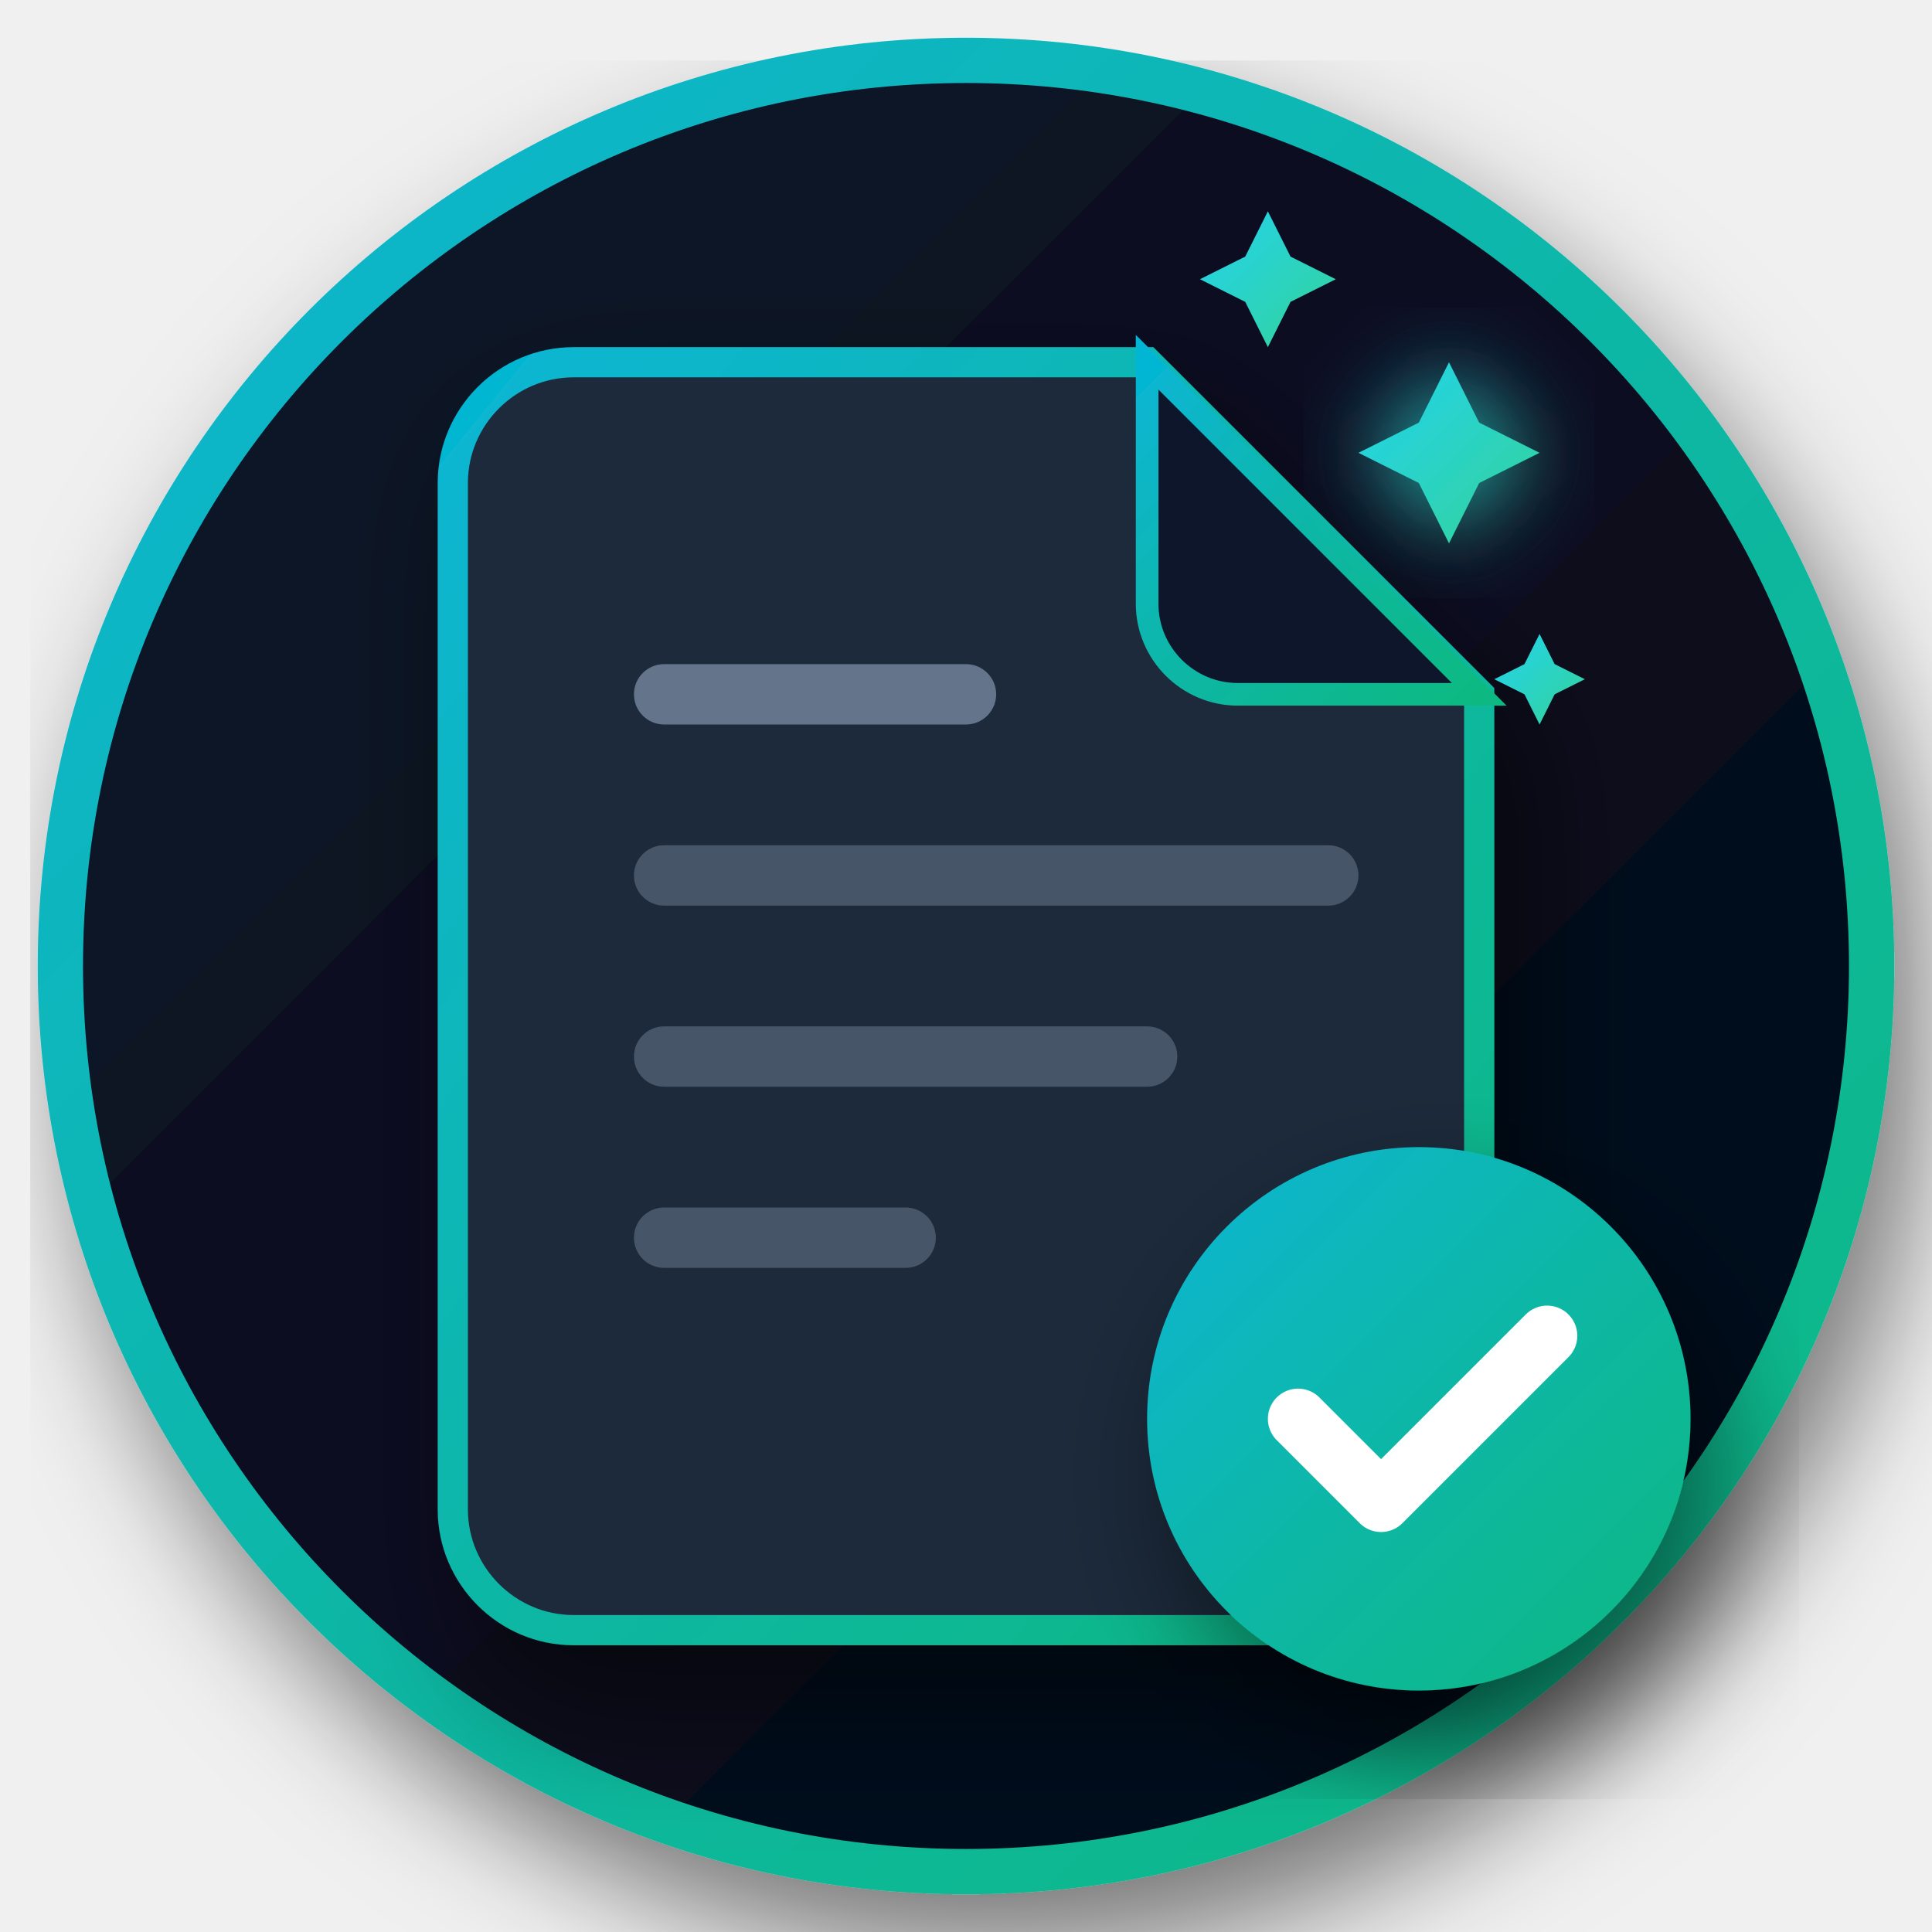
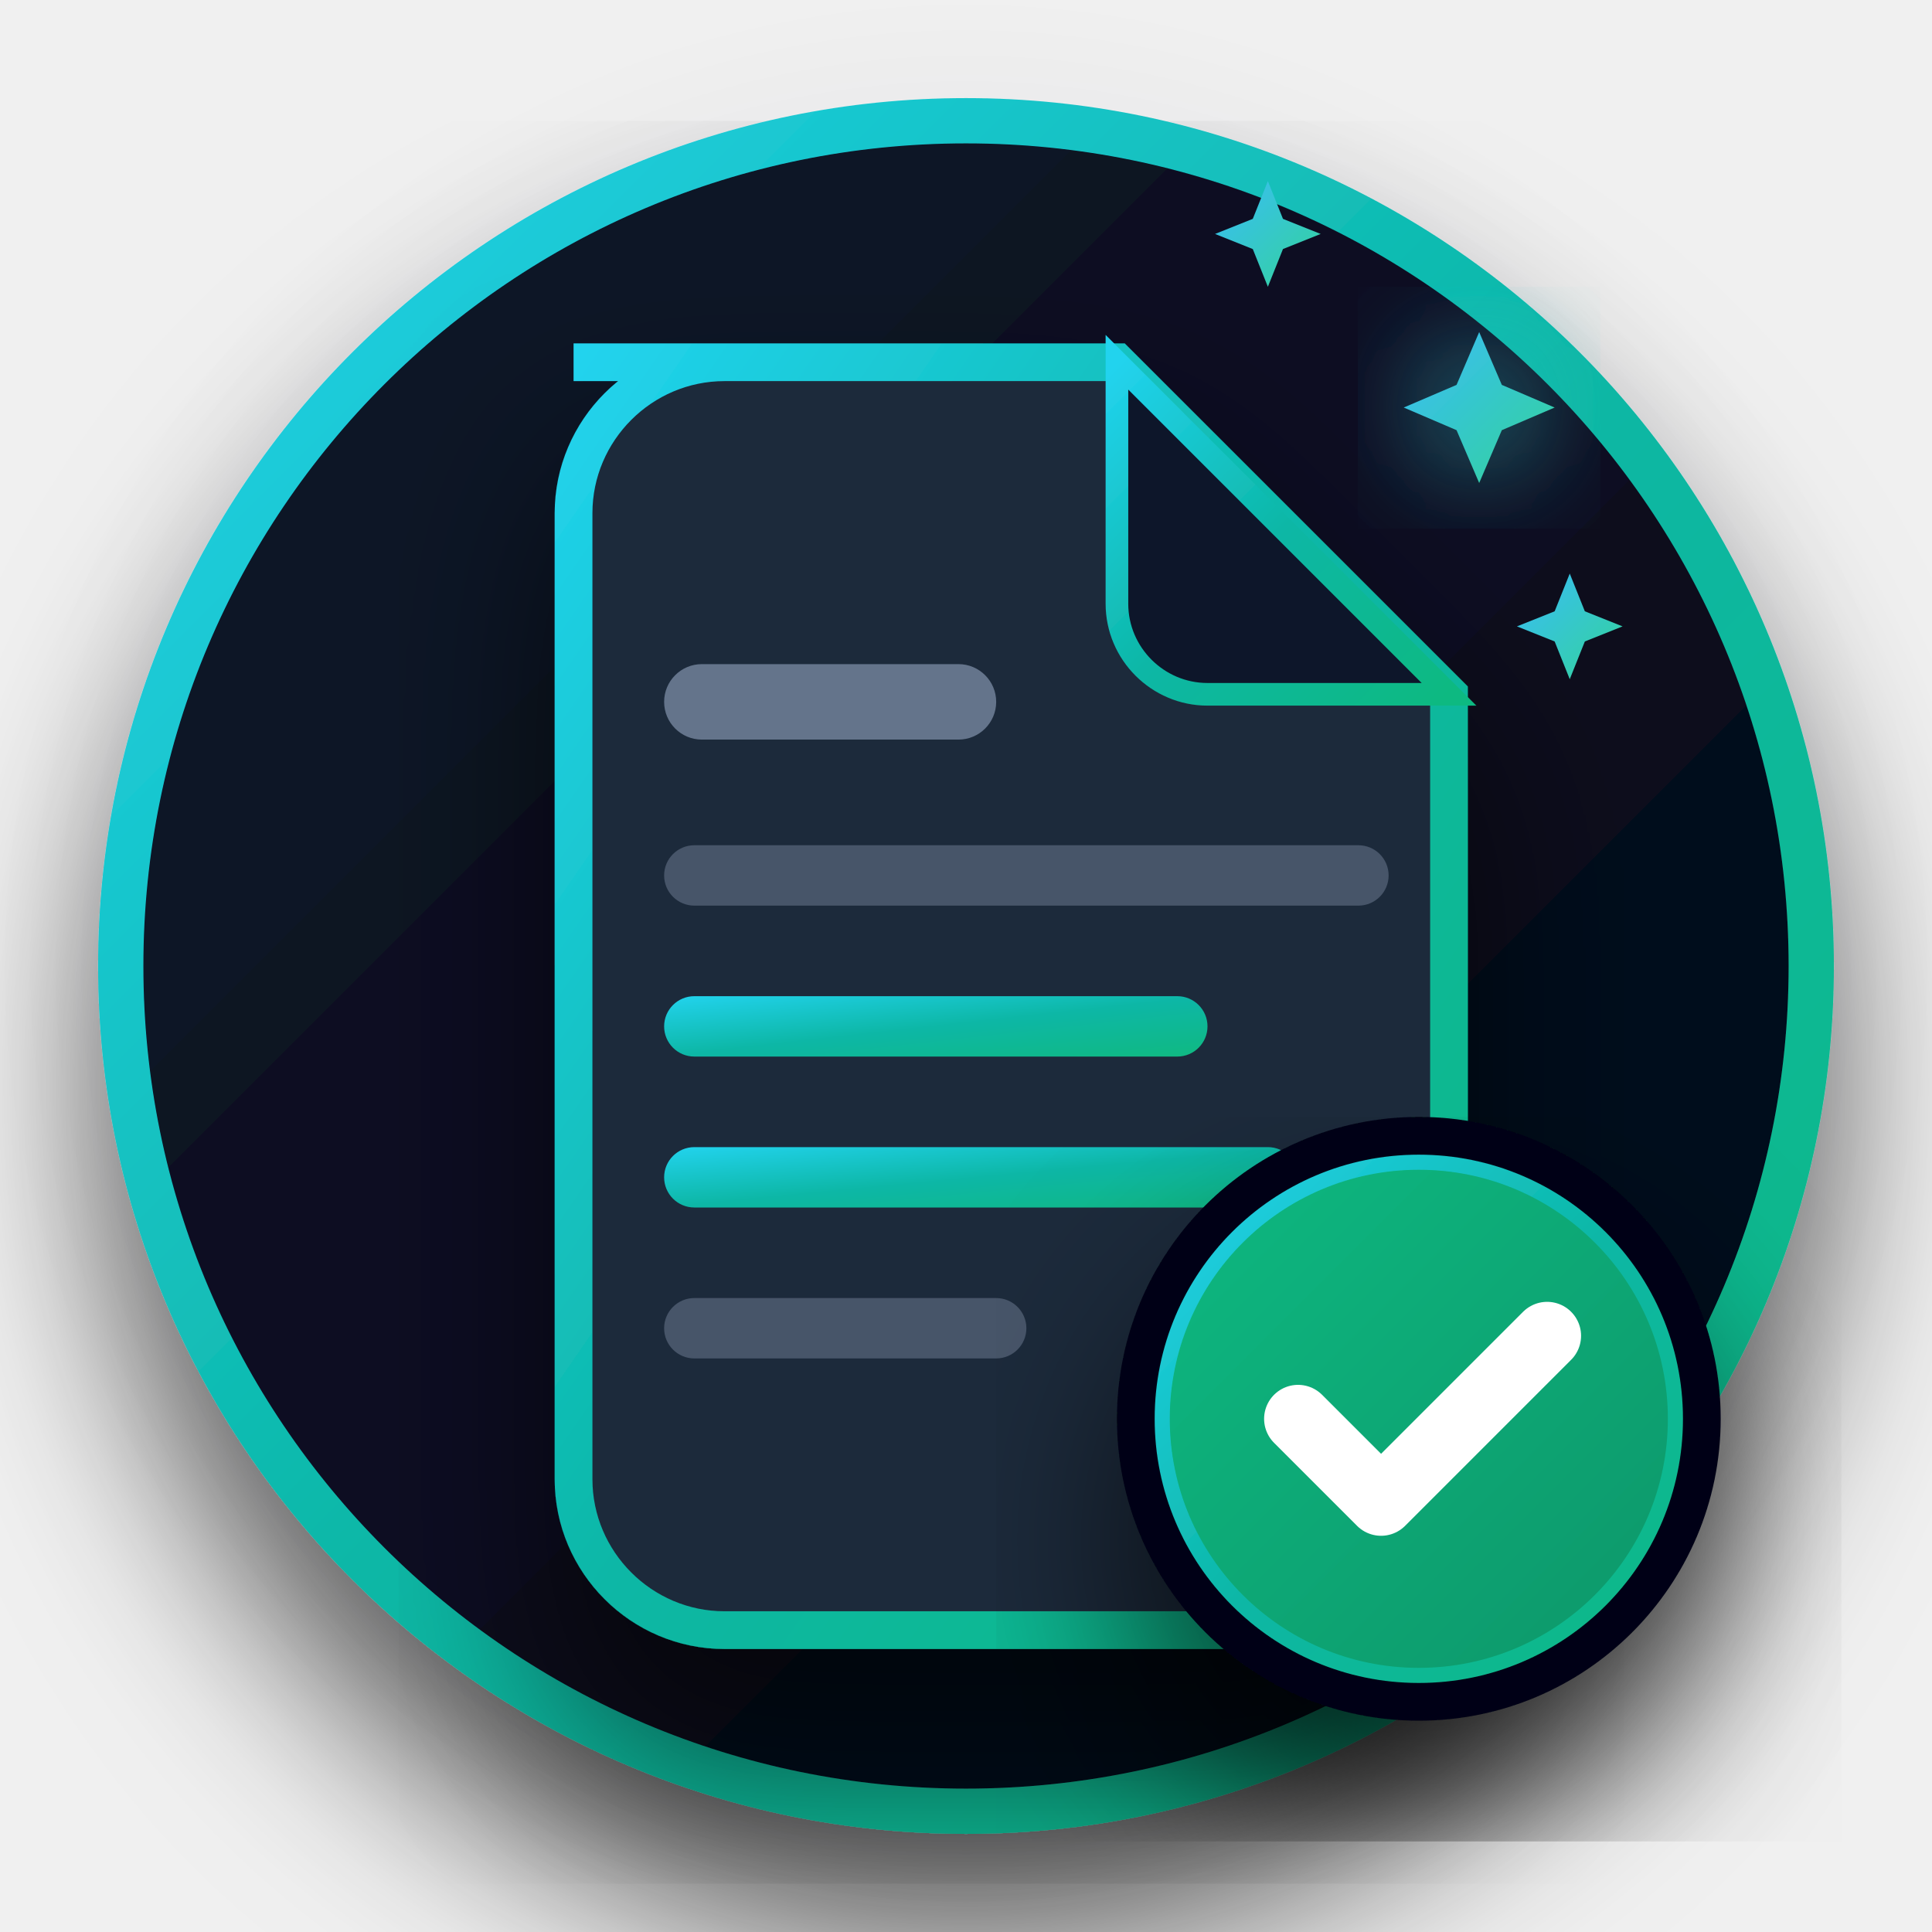
<svg xmlns="http://www.w3.org/2000/svg" viewBox="0 0 128 128" width="128" height="128">
  <defs>
+     <radialGradient id="outerGlow" cx="50%" cy="50%" r="50%">
+       <stop offset="0%" stop-color="#06b6d4" stop-opacity="0.15" />
+       <stop offset="100%" stop-color="#020617" stop-opacity="0" />
+     </radialGradient>
    <linearGradient id="bgGrad" x1="0%" y1="0%" x2="100%" y2="100%">
      <stop offset="0%" stop-color="#0f172a" />
      <stop offset="100%" stop-color="#020617" />
    </linearGradient>
    <linearGradient id="primaryGrad" x1="0%" y1="0%" x2="100%" y2="100%">
-       <stop offset="0%" stop-color="#06b6d4" />
+       <stop offset="0%" stop-color="#22d3ee" />
      <stop offset="50%" stop-color="#0db7a6" />
      <stop offset="100%" stop-color="#10b981" />
    </linearGradient>
    <linearGradient id="sparkleGrad" x1="0%" y1="0%" x2="100%" y2="100%">
-       <stop offset="0%" stop-color="#22d3ee" />
+       <stop offset="0%" stop-color="#38bdf8" />
      <stop offset="100%" stop-color="#34d399" />
    </linearGradient>
+     <linearGradient id="checkBadgeGrad" x1="0%" y1="0%" x2="100%" y2="100%">
+       <stop offset="0%" stop-color="#10b981" />
+       <stop offset="100%" stop-color="#059669" />
+     </linearGradient>
    <filter id="shadow" x="-20%" y="-20%" width="140%" height="140%">
-       <feDropShadow dx="2" dy="4" stdDeviation="4" flood-color="#000" flood-opacity="0.5" />
+       <feDropShadow dx="0" dy="8" stdDeviation="6" flood-color="#000000" flood-opacity="0.6" />
    </filter>
-     <filter id="glow" x="-30%" y="-30%" width="160%" height="160%">
-       <feGaussianBlur stdDeviation="3" result="blur" />
+     <filter id="neonGlow" x="-30%" y="-30%" width="160%" height="160%">
+       <feGaussianBlur stdDeviation="4" result="blur" />
      <feComposite in="SourceGraphic" in2="blur" operator="over" />
    </filter>
  </defs>
-   <circle cx="64" cy="64" r="60" fill="url(#bgGrad)" stroke="url(#primaryGrad)" stroke-width="3" filter="url(#shadow)" />
+   <circle cx="64" cy="64" r="64" fill="url(#outerGlow)" />
+   <circle cx="64" cy="64" r="56" fill="url(#bgGrad)" stroke="url(#primaryGrad)" stroke-width="3" filter="url(#shadow)" />
  <g filter="url(#shadow)">
-     <path d="M38 24h38l22 22v54c0 4.4-3.6 8-8 8H38c-4.4 0-8-3.6-8-8V32c0-4.4 3.6-8 8-8z" fill="#1e293b" stroke="url(#primaryGrad)" stroke-width="2" />
-     <path d="M76 24v16c0 3.3 2.7 6 6 6h16L76 24z" fill="#0f172a" stroke="url(#primaryGrad)" stroke-width="1.5" />
+     <path d="M38 24h36l22 22v52c0 5.5-4.5 10-10 10H48c-5.5 0-10-4.5-10-10V34c0-5.5 4.5-10 10-10z" fill="#1e293b" stroke="url(#primaryGrad)" stroke-width="2.5" />
+     <path d="M74 24v16c0 3.3 2.7 6 6 6h16L74 24z" fill="#0f172a" stroke="url(#primaryGrad)" stroke-width="1.5" />
  </g>
-   <rect x="42" y="44" width="24" height="4" rx="2" fill="#64748b" />
-   <rect x="42" y="56" width="48" height="4" rx="2" fill="#475569" />
-   <rect x="42" y="68" width="36" height="4" rx="2" fill="#475569" />
-   <rect x="42" y="80" width="20" height="4" rx="2" fill="#475569" />
-   <path d="M96 24l2 4 4 2-4 2-2 4-2-4-4-2 4-2z" fill="url(#sparkleGrad)" filter="url(#glow)" />
-   <path d="M84 14l1.5 3 3 1.5-3 1.5-1.5 3-1.5-3-3-1.5 3-1.5z" fill="url(#sparkleGrad)" />
-   <path d="M102 42l1 2 2 1-2 1-1 2-1-2-2-1 2-1z" fill="url(#sparkleGrad)" />
+   <rect x="44" y="44" width="22" height="5" rx="2.5" fill="#64748b" />
+   <rect x="44" y="56" width="48" height="4" rx="2" fill="#475569" />
+   <rect x="44" y="66" width="36" height="4" rx="2" fill="url(#primaryGrad)" />
+   <rect x="44" y="76" width="42" height="4" rx="2" fill="url(#primaryGrad)" />
+   <rect x="44" y="86" width="24" height="4" rx="2" fill="#475569" />
+   <path d="M98 22l1.5 3.5 3.5 1.5-3.5 1.5-1.5 3.5-1.5-3.5-3.5-1.5 3.5-1.5z" fill="url(#sparkleGrad)" filter="url(#neonGlow)" />
+   <path d="M84 12l1 2.5 2.5 1-2.5 1-1 2.5-1-2.5-2.5-1 2.5-1z" fill="url(#sparkleGrad)" />
+   <path d="M104 38l1 2.5 2.5 1-2.5 1-1 2.5-1-2.5-2.5-1 2.5-1z" fill="url(#sparkleGrad)" />
  <g filter="url(#shadow)">
-     <circle cx="94" cy="94" r="18" fill="url(#primaryGrad)" />
-     <path d="M86 94l5.5 5.5 11-11" stroke="#ffffff" stroke-width="4" stroke-linecap="round" stroke-linejoin="round" fill="none" />
+     <circle cx="94" cy="94" r="20" fill="#020617" />
+     <circle cx="94" cy="94" r="17" fill="url(#checkBadgeGrad)" stroke="url(#primaryGrad)" stroke-width="1" />
+     <path d="M86 94l5.5 5.5 11-11" stroke="#ffffff" stroke-width="4.5" stroke-linecap="round" stroke-linejoin="round" fill="none" />
  </g>
</svg>
